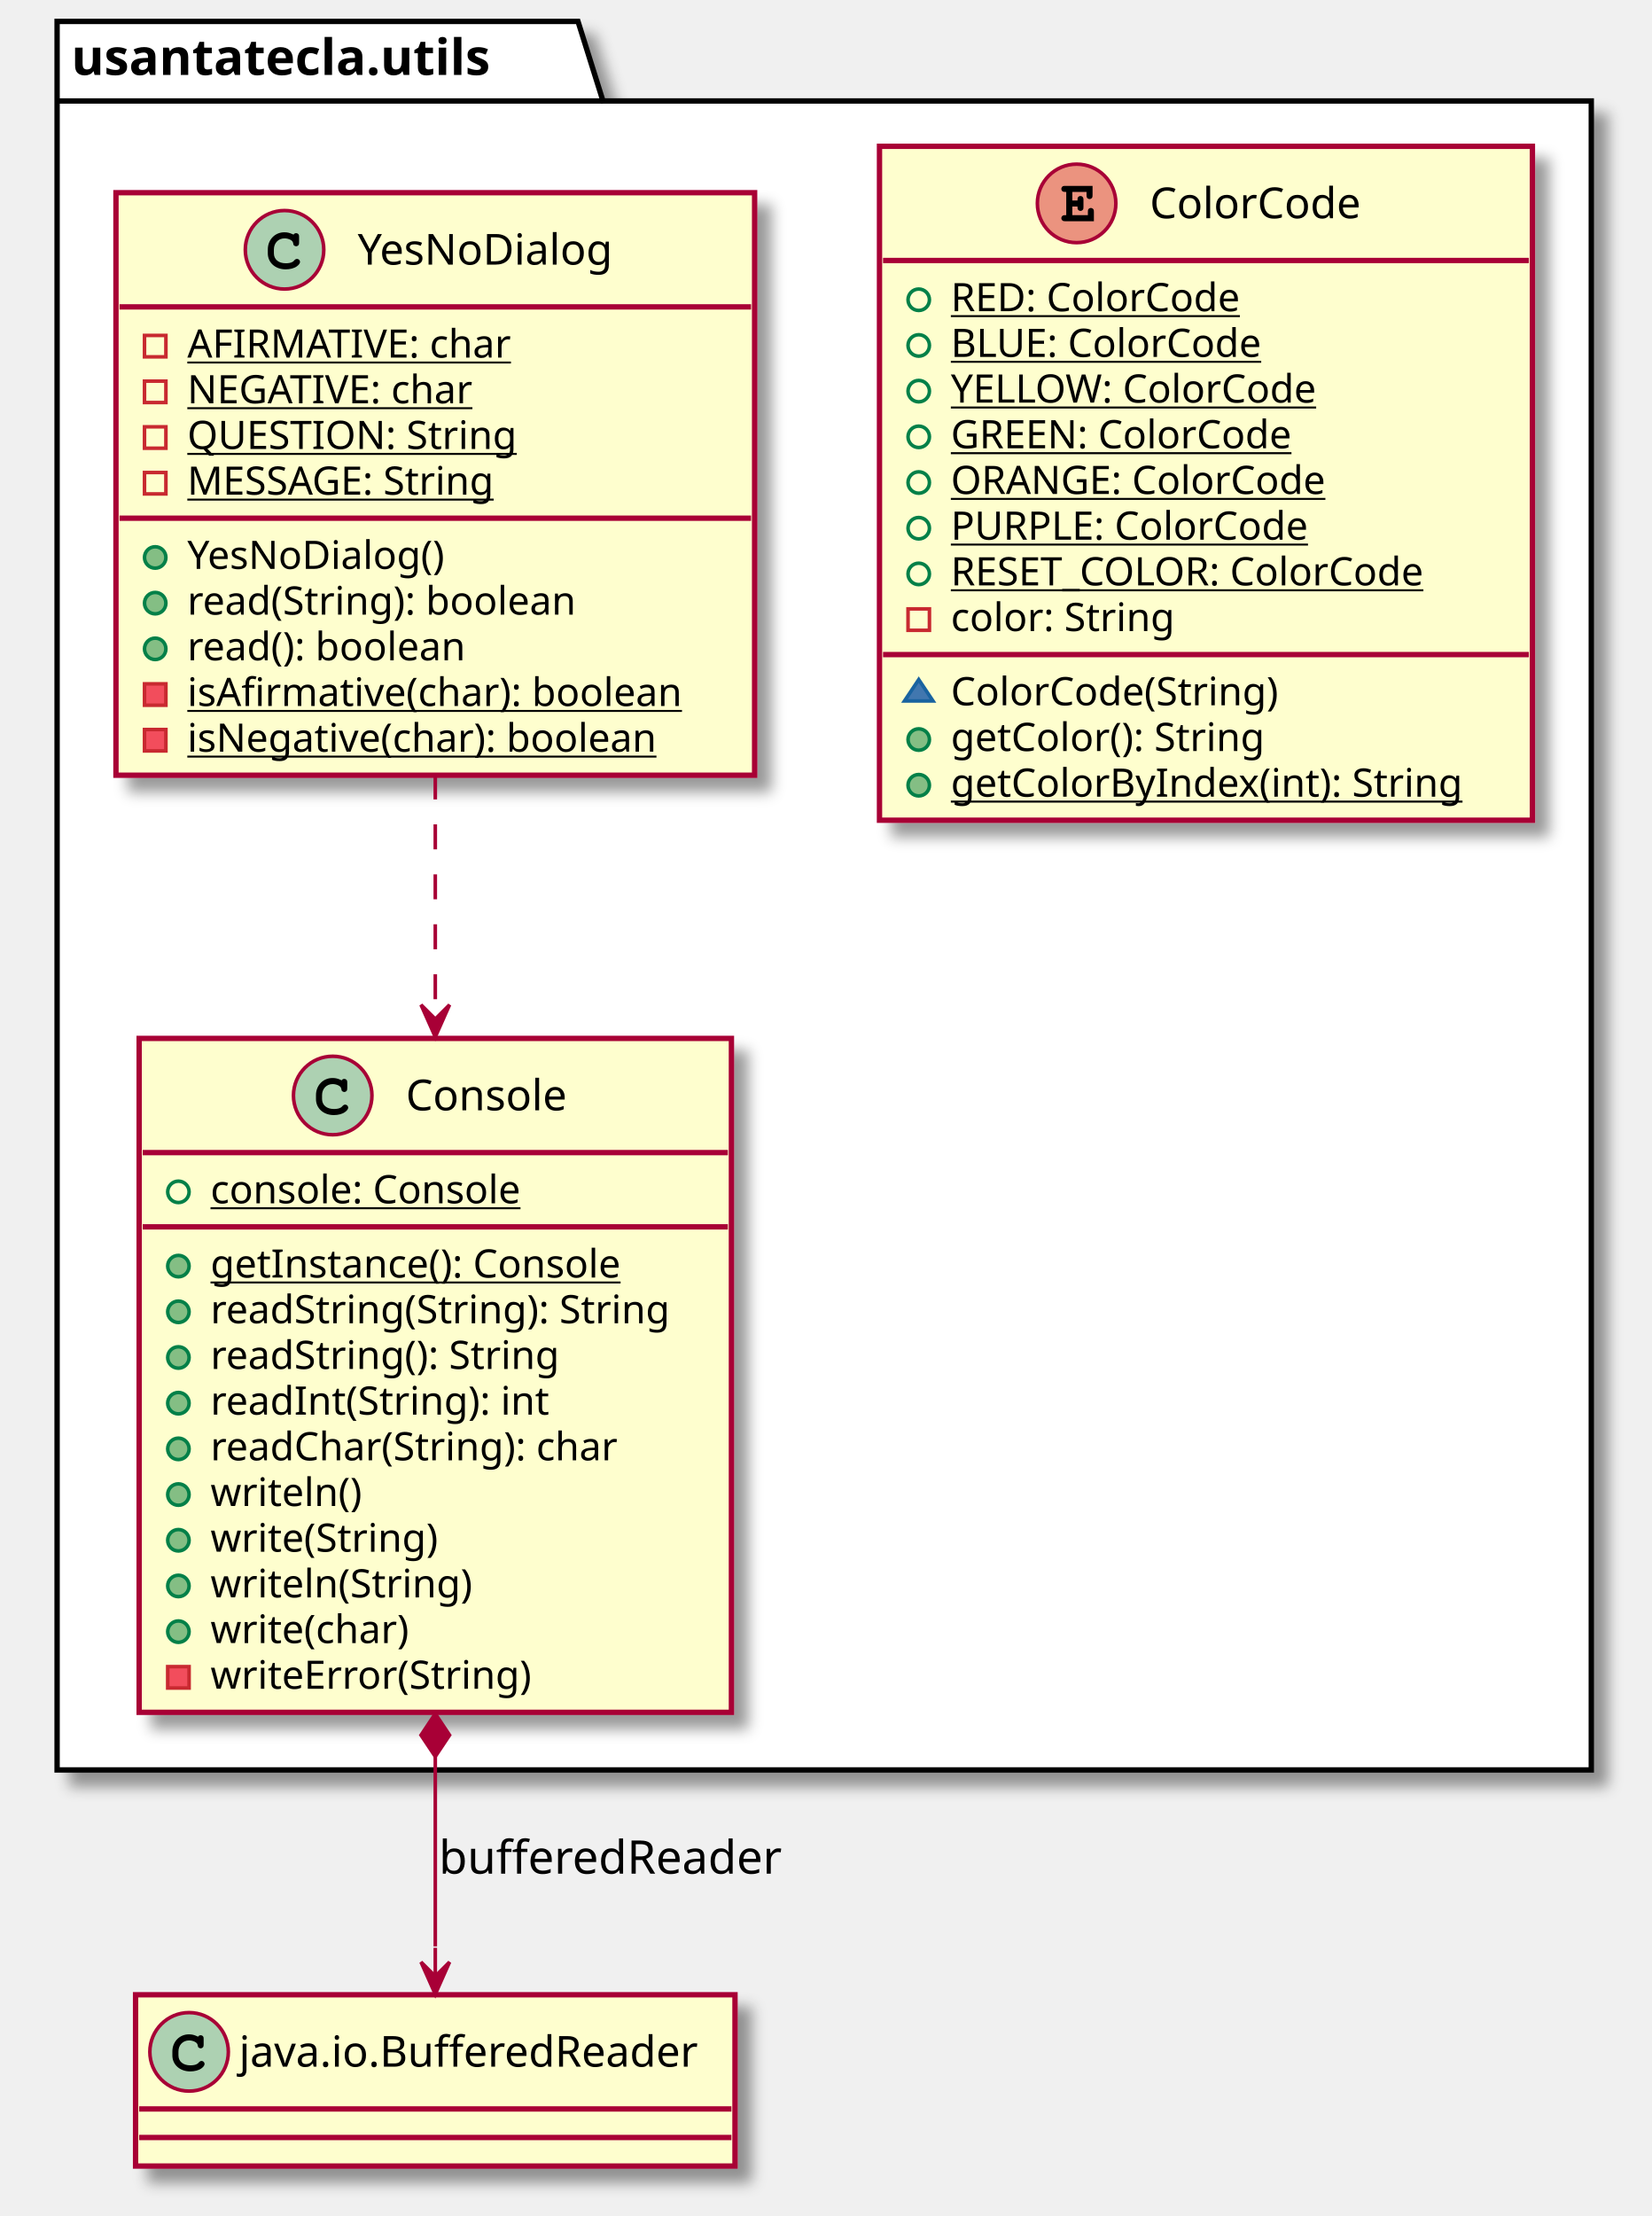
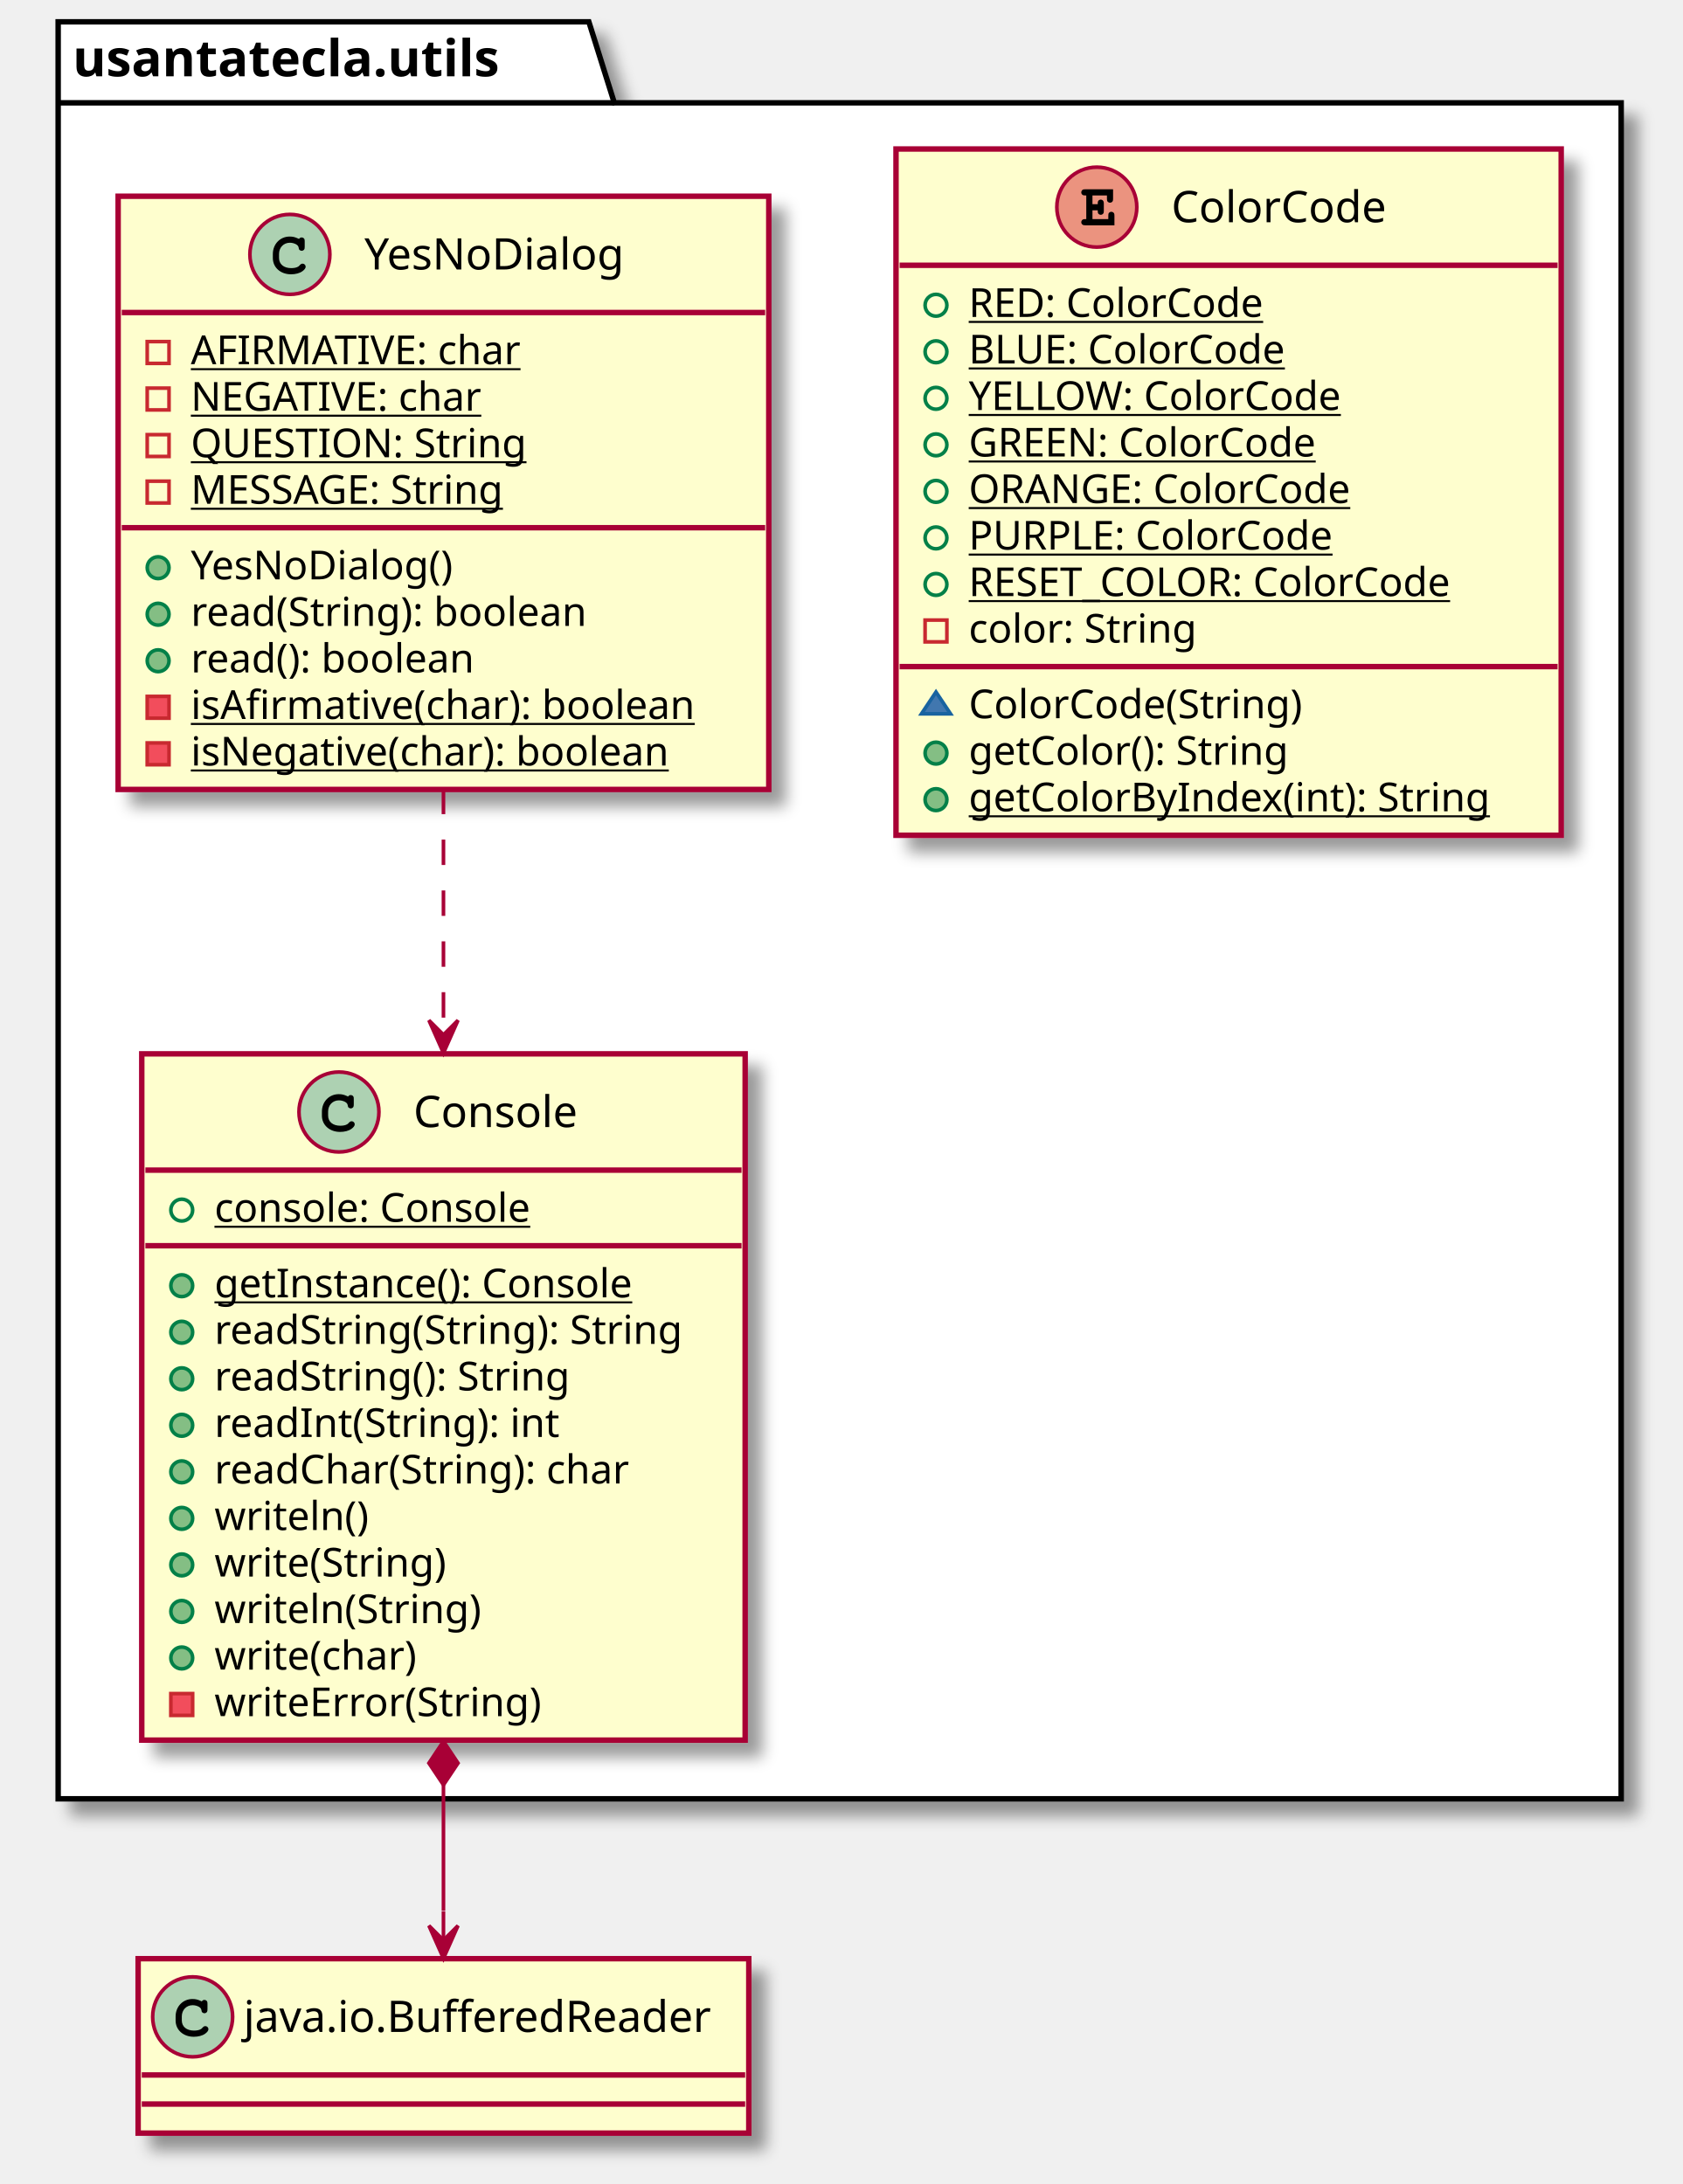
- <svg xmlns="http://www.w3.org/2000/svg" contentScriptType="application/ecmascript" contentStyleType="text/css" height="621px" preserveAspectRatio="none" style="width:463px;height:621px;" version="1.1" viewBox="0 0 463 621" width="463px" zoomAndPan="magnify">
+ <svg xmlns="http://www.w3.org/2000/svg" contentScriptType="application/ecmascript" contentStyleType="text/css" height="601px" preserveAspectRatio="none" style="width:463px;height:601px;" version="1.1" viewBox="0 0 463 601" width="463px" zoomAndPan="magnify">
  <defs>
-     <filter height="300%" id="f1qy7xff8n3c5p" width="300%" x="-1" y="-1">
+     <filter height="300%" id="f1toj6pq6fle2z" width="300%" x="-1" y="-1">
      <feGaussianBlur result="blurOut" stdDeviation="2.0" />
      <feColorMatrix in="blurOut" result="blurOut2" type="matrix" values="0 0 0 0 0 0 0 0 0 0 0 0 0 0 0 0 0 0 .4 0" />
      <feOffset dx="4.0" dy="4.0" in="blurOut2" result="blurOut3" />
      <feBlend in="SourceGraphic" in2="blurOut3" mode="normal" />
    </filter>
  </defs>
  <g>
-     <polygon fill="#FFFFFF" filter="url(#f1qy7xff8n3c5p)" points="16,6,162,6,169,28.297,446,28.297,446,496,16,496,16,6" style="stroke: #000000; stroke-width: 1.5;" />
+     <polygon fill="#FFFFFF" filter="url(#f1toj6pq6fle2z)" points="16,6,162,6,169,28.297,446,28.297,446,495,16,495,16,6" style="stroke: #000000; stroke-width: 1.5;" />
    <line style="stroke: #000000; stroke-width: 1.5;" x1="16" x2="169" y1="28.297" y2="28.297" />
    <text fill="#000000" font-family="sans-serif" font-size="14" font-weight="bold" lengthAdjust="spacingAndGlyphs" textLength="140" x="20" y="20.995">usantatecla.utils</text>
-     <rect codeLine="1" fill="#FEFECE" filter="url(#f1qy7xff8n3c5p)" height="188.852" id="usantatecla.utils.ColorCode" style="stroke: #A80036; stroke-width: 1.5;" width="183" x="246.5" y="41" />
+     <rect codeLine="1" fill="#FEFECE" filter="url(#f1toj6pq6fle2z)" height="188.852" id="usantatecla.utils.ColorCode" style="stroke: #A80036; stroke-width: 1.5;" width="183" x="246.5" y="41" />
    <ellipse cx="301.75" cy="57" fill="#EB937F" rx="11" ry="11" style="stroke: #A80036; stroke-width: 1.0;" />
    <path d="M300.547,57.875 L302,57.875 L302,57.984 C302,58.391 302.031,58.547 302.109,58.703 C302.266,58.953 302.547,59.109 302.844,59.109 C303.094,59.109 303.359,58.969 303.516,58.75 C303.641,58.594 303.672,58.438 303.672,57.984 L303.672,56.062 C303.672,55.906 303.672,55.859 303.656,55.703 C303.594,55.234 303.281,54.922 302.828,54.922 C302.578,54.922 302.312,55.062 302.141,55.281 C302.031,55.453 302,55.609 302,56.062 L302,56.188 L300.547,56.188 L300.547,53.781 L304.531,53.781 L304.531,54.641 C304.531,55.047 304.562,55.219 304.641,55.375 C304.812,55.625 305.094,55.781 305.375,55.781 C305.641,55.781 305.906,55.641 306.078,55.422 C306.188,55.25 306.219,55.109 306.219,54.641 L306.219,52.094 L298.594,52.094 C298.156,52.094 298.031,52.109 297.875,52.203 C297.625,52.359 297.469,52.656 297.469,52.938 C297.469,53.219 297.609,53.469 297.828,53.641 C297.984,53.75 298.172,53.781 298.594,53.781 L298.844,53.781 L298.844,60.297 L298.594,60.297 C298.188,60.297 298.031,60.312 297.875,60.422 C297.625,60.594 297.469,60.859 297.469,61.156 C297.469,61.422 297.609,61.672 297.828,61.828 C297.969,61.953 298.203,62 298.594,62 L306.594,62 L306.594,59.422 C306.594,58.984 306.562,58.844 306.484,58.688 C306.312,58.438 306.031,58.281 305.75,58.281 C305.484,58.281 305.219,58.391 305.047,58.641 C304.938,58.797 304.906,58.938 304.906,59.422 L304.906,60.297 L300.547,60.297 L300.547,57.875 Z " />
    <text fill="#000000" font-family="sans-serif" font-size="12" lengthAdjust="spacingAndGlyphs" textLength="64" x="322.25" y="61.154">ColorCode</text>
    <line style="stroke: #A80036; stroke-width: 1.5;" x1="247.5" x2="428.5" y1="73" y2="73" />
    <ellipse cx="257.5" cy="84" fill="none" rx="3" ry="3" style="stroke: #038048; stroke-width: 1.0;" />
    <text fill="#000000" font-family="sans-serif" font-size="11" lengthAdjust="spacingAndGlyphs" text-decoration="underline" textLength="89" x="266.5" y="87.21">RED: ColorCode</text>
    <ellipse cx="257.5" cy="96.805" fill="none" rx="3" ry="3" style="stroke: #038048; stroke-width: 1.0;" />
    <text fill="#000000" font-family="sans-serif" font-size="11" lengthAdjust="spacingAndGlyphs" text-decoration="underline" textLength="95" x="266.5" y="100.015">BLUE: ColorCode</text>
    <ellipse cx="257.5" cy="109.609" fill="none" rx="3" ry="3" style="stroke: #038048; stroke-width: 1.0;" />
    <text fill="#000000" font-family="sans-serif" font-size="11" lengthAdjust="spacingAndGlyphs" text-decoration="underline" textLength="112" x="266.5" y="112.82">YELLOW: ColorCode</text>
    <ellipse cx="257.5" cy="122.414" fill="none" rx="3" ry="3" style="stroke: #038048; stroke-width: 1.0;" />
    <text fill="#000000" font-family="sans-serif" font-size="11" lengthAdjust="spacingAndGlyphs" text-decoration="underline" textLength="104" x="266.5" y="125.624">GREEN: ColorCode</text>
    <ellipse cx="257.5" cy="135.219" fill="none" rx="3" ry="3" style="stroke: #038048; stroke-width: 1.0;" />
    <text fill="#000000" font-family="sans-serif" font-size="11" lengthAdjust="spacingAndGlyphs" text-decoration="underline" textLength="114" x="266.5" y="138.429">ORANGE: ColorCode</text>
    <ellipse cx="257.5" cy="148.023" fill="none" rx="3" ry="3" style="stroke: #038048; stroke-width: 1.0;" />
    <text fill="#000000" font-family="sans-serif" font-size="11" lengthAdjust="spacingAndGlyphs" text-decoration="underline" textLength="106" x="266.5" y="151.234">PURPLE: ColorCode</text>
    <ellipse cx="257.5" cy="160.828" fill="none" rx="3" ry="3" style="stroke: #038048; stroke-width: 1.0;" />
    <text fill="#000000" font-family="sans-serif" font-size="11" lengthAdjust="spacingAndGlyphs" text-decoration="underline" textLength="147" x="266.5" y="164.039">RESET_COLOR: ColorCode</text>
    <rect fill="none" height="6" style="stroke: #C82930; stroke-width: 1.0;" width="6" x="254.5" y="170.633" />
    <text fill="#000000" font-family="sans-serif" font-size="11" lengthAdjust="spacingAndGlyphs" textLength="67" x="266.5" y="176.843">color: String</text>
    <line style="stroke: #A80036; stroke-width: 1.5;" x1="247.5" x2="428.5" y1="183.438" y2="183.438" />
    <polygon fill="#4177AF" points="257.5,190.438,253.5,196.438,261.5,196.438" style="stroke: #1963A0; stroke-width: 1.0;" />
    <text fill="#000000" font-family="sans-serif" font-size="11" lengthAdjust="spacingAndGlyphs" textLength="100" x="266.5" y="197.648">ColorCode(String)</text>
    <ellipse cx="257.5" cy="207.242" fill="#84BE84" rx="3" ry="3" style="stroke: #038048; stroke-width: 1.0;" />
    <text fill="#000000" font-family="sans-serif" font-size="11" lengthAdjust="spacingAndGlyphs" textLength="96" x="266.5" y="210.453">getColor(): String</text>
    <ellipse cx="257.5" cy="220.047" fill="#84BE84" rx="3" ry="3" style="stroke: #038048; stroke-width: 1.0;" />
    <text fill="#000000" font-family="sans-serif" font-size="11" lengthAdjust="spacingAndGlyphs" text-decoration="underline" textLength="157" x="266.5" y="223.257">getColorByIndex(int): String</text>
-     <rect codeLine="15" fill="#FEFECE" filter="url(#f1qy7xff8n3c5p)" height="188.852" id="usantatecla.utils.Console" style="stroke: #A80036; stroke-width: 1.5;" width="166" x="39" y="291" />
-     <ellipse cx="93.25" cy="307" fill="#ADD1B2" rx="11" ry="11" style="stroke: #A80036; stroke-width: 1.0;" />
-     <path d="M95.594,302.672 C94.656,302.234 94.062,302.094 93.188,302.094 C90.562,302.094 88.562,304.172 88.562,306.891 L88.562,308.016 C88.562,310.594 90.672,312.484 93.562,312.484 C94.781,312.484 95.938,312.188 96.688,311.641 C97.266,311.234 97.594,310.781 97.594,310.391 C97.594,309.938 97.203,309.547 96.734,309.547 C96.516,309.547 96.312,309.625 96.125,309.812 C95.672,310.297 95.672,310.297 95.484,310.391 C95.062,310.656 94.375,310.781 93.609,310.781 C91.562,310.781 90.266,309.688 90.266,307.984 L90.266,306.891 C90.266,305.109 91.516,303.797 93.25,303.797 C93.828,303.797 94.438,303.953 94.906,304.203 C95.391,304.484 95.562,304.703 95.656,305.109 C95.719,305.516 95.75,305.641 95.891,305.766 C96.031,305.906 96.266,306.016 96.484,306.016 C96.75,306.016 97.016,305.875 97.188,305.656 C97.297,305.5 97.328,305.312 97.328,304.891 L97.328,303.469 C97.328,303.031 97.312,302.906 97.219,302.75 C97.062,302.484 96.781,302.344 96.484,302.344 C96.188,302.344 95.984,302.438 95.766,302.75 L95.594,302.672 Z " />
-     <text fill="#000000" font-family="sans-serif" font-size="12" lengthAdjust="spacingAndGlyphs" textLength="49" x="113.75" y="311.154">Console</text>
-     <line style="stroke: #A80036; stroke-width: 1.5;" x1="40" x2="204" y1="323" y2="323" />
-     <ellipse cx="50" cy="334" fill="none" rx="3" ry="3" style="stroke: #038048; stroke-width: 1.0;" />
-     <text fill="#000000" font-family="sans-serif" font-size="11" lengthAdjust="spacingAndGlyphs" text-decoration="underline" textLength="97" x="59" y="337.21">console: Console</text>
-     <line style="stroke: #A80036; stroke-width: 1.5;" x1="40" x2="204" y1="343.805" y2="343.805" />
-     <ellipse cx="50" cy="354.805" fill="#84BE84" rx="3" ry="3" style="stroke: #038048; stroke-width: 1.0;" />
-     <text fill="#000000" font-family="sans-serif" font-size="11" lengthAdjust="spacingAndGlyphs" text-decoration="underline" textLength="128" x="59" y="358.015">getInstance(): Console</text>
-     <ellipse cx="50" cy="367.609" fill="#84BE84" rx="3" ry="3" style="stroke: #038048; stroke-width: 1.0;" />
-     <text fill="#000000" font-family="sans-serif" font-size="11" lengthAdjust="spacingAndGlyphs" textLength="140" x="59" y="370.82">readString(String): String</text>
-     <ellipse cx="50" cy="380.414" fill="#84BE84" rx="3" ry="3" style="stroke: #038048; stroke-width: 1.0;" />
-     <text fill="#000000" font-family="sans-serif" font-size="11" lengthAdjust="spacingAndGlyphs" textLength="107" x="59" y="383.625">readString(): String</text>
-     <ellipse cx="50" cy="393.219" fill="#84BE84" rx="3" ry="3" style="stroke: #038048; stroke-width: 1.0;" />
-     <text fill="#000000" font-family="sans-serif" font-size="11" lengthAdjust="spacingAndGlyphs" textLength="102" x="59" y="396.429">readInt(String): int</text>
-     <ellipse cx="50" cy="406.023" fill="#84BE84" rx="3" ry="3" style="stroke: #038048; stroke-width: 1.0;" />
-     <text fill="#000000" font-family="sans-serif" font-size="11" lengthAdjust="spacingAndGlyphs" textLength="124" x="59" y="409.234">readChar(String): char</text>
-     <ellipse cx="50" cy="418.828" fill="#84BE84" rx="3" ry="3" style="stroke: #038048; stroke-width: 1.0;" />
-     <text fill="#000000" font-family="sans-serif" font-size="11" lengthAdjust="spacingAndGlyphs" textLength="46" x="59" y="422.039">writeln()</text>
-     <ellipse cx="50" cy="431.633" fill="#84BE84" rx="3" ry="3" style="stroke: #038048; stroke-width: 1.0;" />
-     <text fill="#000000" font-family="sans-serif" font-size="11" lengthAdjust="spacingAndGlyphs" textLength="69" x="59" y="434.843">write(String)</text>
-     <ellipse cx="50" cy="444.438" fill="#84BE84" rx="3" ry="3" style="stroke: #038048; stroke-width: 1.0;" />
-     <text fill="#000000" font-family="sans-serif" font-size="11" lengthAdjust="spacingAndGlyphs" textLength="79" x="59" y="447.648">writeln(String)</text>
-     <ellipse cx="50" cy="457.242" fill="#84BE84" rx="3" ry="3" style="stroke: #038048; stroke-width: 1.0;" />
-     <text fill="#000000" font-family="sans-serif" font-size="11" lengthAdjust="spacingAndGlyphs" textLength="60" x="59" y="460.453">write(char)</text>
-     <rect fill="#F24D5C" height="6" style="stroke: #C82930; stroke-width: 1.0;" width="6" x="47" y="467.047" />
-     <text fill="#000000" font-family="sans-serif" font-size="11" lengthAdjust="spacingAndGlyphs" textLength="95" x="59" y="473.257">writeError(String)</text>
-     <rect codeLine="35" fill="#FEFECE" filter="url(#f1qy7xff8n3c5p)" height="163.242" id="usantatecla.utils.YesNoDialog" style="stroke: #A80036; stroke-width: 1.5;" width="179" x="32.5" y="54" />
+     <rect codeLine="15" fill="#FEFECE" filter="url(#f1toj6pq6fle2z)" height="188.852" id="usantatecla.utils.Console" style="stroke: #A80036; stroke-width: 1.5;" width="166" x="39" y="290" />
+     <ellipse cx="93.25" cy="306" fill="#ADD1B2" rx="11" ry="11" style="stroke: #A80036; stroke-width: 1.0;" />
+     <path d="M95.594,301.672 C94.656,301.234 94.062,301.094 93.188,301.094 C90.562,301.094 88.562,303.172 88.562,305.891 L88.562,307.016 C88.562,309.594 90.672,311.484 93.562,311.484 C94.781,311.484 95.938,311.188 96.688,310.641 C97.266,310.234 97.594,309.781 97.594,309.391 C97.594,308.938 97.203,308.547 96.734,308.547 C96.516,308.547 96.312,308.625 96.125,308.812 C95.672,309.297 95.672,309.297 95.484,309.391 C95.062,309.656 94.375,309.781 93.609,309.781 C91.562,309.781 90.266,308.688 90.266,306.984 L90.266,305.891 C90.266,304.109 91.516,302.797 93.25,302.797 C93.828,302.797 94.438,302.953 94.906,303.203 C95.391,303.484 95.562,303.703 95.656,304.109 C95.719,304.516 95.75,304.641 95.891,304.766 C96.031,304.906 96.266,305.016 96.484,305.016 C96.75,305.016 97.016,304.875 97.188,304.656 C97.297,304.5 97.328,304.312 97.328,303.891 L97.328,302.469 C97.328,302.031 97.312,301.906 97.219,301.75 C97.062,301.484 96.781,301.344 96.484,301.344 C96.188,301.344 95.984,301.438 95.766,301.75 L95.594,301.672 Z " />
+     <text fill="#000000" font-family="sans-serif" font-size="12" lengthAdjust="spacingAndGlyphs" textLength="49" x="113.75" y="310.154">Console</text>
+     <line style="stroke: #A80036; stroke-width: 1.5;" x1="40" x2="204" y1="322" y2="322" />
+     <ellipse cx="50" cy="333" fill="none" rx="3" ry="3" style="stroke: #038048; stroke-width: 1.0;" />
+     <text fill="#000000" font-family="sans-serif" font-size="11" lengthAdjust="spacingAndGlyphs" text-decoration="underline" textLength="97" x="59" y="336.21">console: Console</text>
+     <line style="stroke: #A80036; stroke-width: 1.5;" x1="40" x2="204" y1="342.805" y2="342.805" />
+     <ellipse cx="50" cy="353.805" fill="#84BE84" rx="3" ry="3" style="stroke: #038048; stroke-width: 1.0;" />
+     <text fill="#000000" font-family="sans-serif" font-size="11" lengthAdjust="spacingAndGlyphs" text-decoration="underline" textLength="128" x="59" y="357.015">getInstance(): Console</text>
+     <ellipse cx="50" cy="366.609" fill="#84BE84" rx="3" ry="3" style="stroke: #038048; stroke-width: 1.0;" />
+     <text fill="#000000" font-family="sans-serif" font-size="11" lengthAdjust="spacingAndGlyphs" textLength="140" x="59" y="369.82">readString(String): String</text>
+     <ellipse cx="50" cy="379.414" fill="#84BE84" rx="3" ry="3" style="stroke: #038048; stroke-width: 1.0;" />
+     <text fill="#000000" font-family="sans-serif" font-size="11" lengthAdjust="spacingAndGlyphs" textLength="107" x="59" y="382.625">readString(): String</text>
+     <ellipse cx="50" cy="392.219" fill="#84BE84" rx="3" ry="3" style="stroke: #038048; stroke-width: 1.0;" />
+     <text fill="#000000" font-family="sans-serif" font-size="11" lengthAdjust="spacingAndGlyphs" textLength="102" x="59" y="395.429">readInt(String): int</text>
+     <ellipse cx="50" cy="405.023" fill="#84BE84" rx="3" ry="3" style="stroke: #038048; stroke-width: 1.0;" />
+     <text fill="#000000" font-family="sans-serif" font-size="11" lengthAdjust="spacingAndGlyphs" textLength="124" x="59" y="408.234">readChar(String): char</text>
+     <ellipse cx="50" cy="417.828" fill="#84BE84" rx="3" ry="3" style="stroke: #038048; stroke-width: 1.0;" />
+     <text fill="#000000" font-family="sans-serif" font-size="11" lengthAdjust="spacingAndGlyphs" textLength="46" x="59" y="421.039">writeln()</text>
+     <ellipse cx="50" cy="430.633" fill="#84BE84" rx="3" ry="3" style="stroke: #038048; stroke-width: 1.0;" />
+     <text fill="#000000" font-family="sans-serif" font-size="11" lengthAdjust="spacingAndGlyphs" textLength="69" x="59" y="433.843">write(String)</text>
+     <ellipse cx="50" cy="443.438" fill="#84BE84" rx="3" ry="3" style="stroke: #038048; stroke-width: 1.0;" />
+     <text fill="#000000" font-family="sans-serif" font-size="11" lengthAdjust="spacingAndGlyphs" textLength="79" x="59" y="446.648">writeln(String)</text>
+     <ellipse cx="50" cy="456.242" fill="#84BE84" rx="3" ry="3" style="stroke: #038048; stroke-width: 1.0;" />
+     <text fill="#000000" font-family="sans-serif" font-size="11" lengthAdjust="spacingAndGlyphs" textLength="60" x="59" y="459.453">write(char)</text>
+     <rect fill="#F24D5C" height="6" style="stroke: #C82930; stroke-width: 1.0;" width="6" x="47" y="466.047" />
+     <text fill="#000000" font-family="sans-serif" font-size="11" lengthAdjust="spacingAndGlyphs" textLength="95" x="59" y="472.257">writeError(String)</text>
+     <rect codeLine="35" fill="#FEFECE" filter="url(#f1toj6pq6fle2z)" height="163.242" id="usantatecla.utils.YesNoDialog" style="stroke: #A80036; stroke-width: 1.5;" width="179" x="32.5" y="54" />
    <ellipse cx="79.75" cy="70" fill="#ADD1B2" rx="11" ry="11" style="stroke: #A80036; stroke-width: 1.0;" />
    <path d="M82.094,65.672 C81.156,65.234 80.562,65.094 79.688,65.094 C77.062,65.094 75.062,67.172 75.062,69.891 L75.062,71.016 C75.062,73.594 77.172,75.484 80.062,75.484 C81.281,75.484 82.438,75.188 83.188,74.641 C83.766,74.234 84.094,73.781 84.094,73.391 C84.094,72.938 83.703,72.547 83.234,72.547 C83.016,72.547 82.812,72.625 82.625,72.812 C82.172,73.297 82.172,73.297 81.984,73.391 C81.562,73.656 80.875,73.781 80.109,73.781 C78.062,73.781 76.766,72.688 76.766,70.984 L76.766,69.891 C76.766,68.109 78.016,66.797 79.75,66.797 C80.328,66.797 80.938,66.953 81.406,67.203 C81.891,67.484 82.062,67.703 82.156,68.109 C82.219,68.516 82.25,68.641 82.391,68.766 C82.531,68.906 82.766,69.016 82.984,69.016 C83.25,69.016 83.516,68.875 83.688,68.656 C83.797,68.5 83.828,68.312 83.828,67.891 L83.828,66.469 C83.828,66.031 83.812,65.906 83.719,65.75 C83.562,65.484 83.281,65.344 82.984,65.344 C82.688,65.344 82.484,65.438 82.266,65.75 L82.094,65.672 Z " />
    <text fill="#000000" font-family="sans-serif" font-size="12" lengthAdjust="spacingAndGlyphs" textLength="76" x="100.25" y="74.154">YesNoDialog</text>
    <line style="stroke: #A80036; stroke-width: 1.5;" x1="33.5" x2="210.5" y1="86" y2="86" />
    <rect fill="none" height="6" style="stroke: #C82930; stroke-width: 1.0;" width="6" x="40.5" y="94" />
    <text fill="#000000" font-family="sans-serif" font-size="11" lengthAdjust="spacingAndGlyphs" text-decoration="underline" textLength="97" x="52.5" y="100.21">AFIRMATIVE: char</text>
    <rect fill="none" height="6" style="stroke: #C82930; stroke-width: 1.0;" width="6" x="40.5" y="106.805" />
    <text fill="#000000" font-family="sans-serif" font-size="11" lengthAdjust="spacingAndGlyphs" text-decoration="underline" textLength="88" x="52.5" y="113.015">NEGATIVE: char</text>
    <rect fill="none" height="6" style="stroke: #C82930; stroke-width: 1.0;" width="6" x="40.5" y="119.609" />
    <text fill="#000000" font-family="sans-serif" font-size="11" lengthAdjust="spacingAndGlyphs" text-decoration="underline" textLength="99" x="52.5" y="125.82">QUESTION: String</text>
    <rect fill="none" height="6" style="stroke: #C82930; stroke-width: 1.0;" width="6" x="40.5" y="132.414" />
    <text fill="#000000" font-family="sans-serif" font-size="11" lengthAdjust="spacingAndGlyphs" text-decoration="underline" textLength="96" x="52.5" y="138.625">MESSAGE: String</text>
    <line style="stroke: #A80036; stroke-width: 1.5;" x1="33.5" x2="210.5" y1="145.219" y2="145.219" />
    <ellipse cx="43.5" cy="156.219" fill="#84BE84" rx="3" ry="3" style="stroke: #038048; stroke-width: 1.0;" />
    <text fill="#000000" font-family="sans-serif" font-size="11" lengthAdjust="spacingAndGlyphs" textLength="80" x="52.5" y="159.429">YesNoDialog()</text>
    <ellipse cx="43.5" cy="169.023" fill="#84BE84" rx="3" ry="3" style="stroke: #038048; stroke-width: 1.0;" />
    <text fill="#000000" font-family="sans-serif" font-size="11" lengthAdjust="spacingAndGlyphs" textLength="120" x="52.5" y="172.234">read(String): boolean</text>
    <ellipse cx="43.5" cy="181.828" fill="#84BE84" rx="3" ry="3" style="stroke: #038048; stroke-width: 1.0;" />
    <text fill="#000000" font-family="sans-serif" font-size="11" lengthAdjust="spacingAndGlyphs" textLength="87" x="52.5" y="185.039">read(): boolean</text>
    <rect fill="#F24D5C" height="6" style="stroke: #C82930; stroke-width: 1.0;" width="6" x="40.5" y="191.633" />
    <text fill="#000000" font-family="sans-serif" font-size="11" lengthAdjust="spacingAndGlyphs" text-decoration="underline" textLength="153" x="52.5" y="197.843">isAfirmative(char): boolean</text>
    <rect fill="#F24D5C" height="6" style="stroke: #C82930; stroke-width: 1.0;" width="6" x="40.5" y="204.438" />
    <text fill="#000000" font-family="sans-serif" font-size="11" lengthAdjust="spacingAndGlyphs" text-decoration="underline" textLength="146" x="52.5" y="210.648">isNegative(char): boolean</text>
-     <rect codeLine="29" fill="#FEFECE" filter="url(#f1qy7xff8n3c5p)" height="48" id="BufferedReader" style="stroke: #A80036; stroke-width: 1.5;" width="168" x="38" y="559" />
-     <ellipse cx="53" cy="575" fill="#ADD1B2" rx="11" ry="11" style="stroke: #A80036; stroke-width: 1.0;" />
-     <path d="M55.344,570.672 C54.406,570.234 53.812,570.094 52.938,570.094 C50.312,570.094 48.312,572.172 48.312,574.891 L48.312,576.016 C48.312,578.594 50.422,580.484 53.312,580.484 C54.531,580.484 55.688,580.188 56.438,579.641 C57.016,579.234 57.344,578.781 57.344,578.391 C57.344,577.938 56.953,577.547 56.484,577.547 C56.266,577.547 56.062,577.625 55.875,577.812 C55.422,578.297 55.422,578.297 55.234,578.391 C54.812,578.656 54.125,578.781 53.359,578.781 C51.312,578.781 50.016,577.688 50.016,575.984 L50.016,574.891 C50.016,573.109 51.266,571.797 53,571.797 C53.578,571.797 54.188,571.953 54.656,572.203 C55.141,572.484 55.312,572.703 55.406,573.109 C55.469,573.516 55.5,573.641 55.641,573.766 C55.781,573.906 56.016,574.016 56.234,574.016 C56.5,574.016 56.766,573.875 56.938,573.656 C57.047,573.5 57.078,573.312 57.078,572.891 L57.078,571.469 C57.078,571.031 57.062,570.906 56.969,570.75 C56.812,570.484 56.531,570.344 56.234,570.344 C55.938,570.344 55.734,570.438 55.516,570.75 L55.344,570.672 Z " />
-     <text fill="#000000" font-family="sans-serif" font-size="12" lengthAdjust="spacingAndGlyphs" textLength="136" x="67" y="579.154">java.io.BufferedReader</text>
-     <line style="stroke: #A80036; stroke-width: 1.5;" x1="39" x2="205" y1="591" y2="591" />
-     <line style="stroke: #A80036; stroke-width: 1.5;" x1="39" x2="205" y1="599" y2="599" />
-     <path codeLine="31" d="M122,492.242 C122,492.242 122,530.373 122,545.459 " fill="none" id="usantatecla.utils.Console-BufferedReader" style="stroke: #A80036; stroke-width: 1.0;" />
-     <polygon fill="#A80036" points="122,558.835,126,549.835,122,553.835,118,549.835,122,558.835" style="stroke: #A80036; stroke-width: 1.0;" />
-     <line style="stroke: #A80036; stroke-width: 1.0;" x1="122" x2="122" y1="553.835" y2="545.835" />
-     <polygon fill="#A80036" points="122,480.242,118,486.242,122,492.242,126,486.242,122,480.242" style="stroke: #A80036; stroke-width: 1.0;" />
-     <text fill="#000000" font-family="sans-serif" font-size="13" lengthAdjust="spacingAndGlyphs" textLength="101" x="123" y="525.067">bufferedReader</text>
-     <path codeLine="46" d="M122,217.018 C122,238.846 122,262.731 122,285.451 " fill="none" id="usantatecla.utils.YesNoDialog-to-usantatecla.utils.Console" style="stroke: #A80036; stroke-width: 1.0; stroke-dasharray: 7.0,7.0;" />
-     <polygon fill="#A80036" points="122,290.584,126,281.584,122,285.584,118,281.584,122,290.584" style="stroke: #A80036; stroke-width: 1.0;" />
+     <rect codeLine="29" fill="#FEFECE" filter="url(#f1toj6pq6fle2z)" height="48" id="BufferedReader" style="stroke: #A80036; stroke-width: 1.5;" width="168" x="38" y="539" />
+     <ellipse cx="53" cy="555" fill="#ADD1B2" rx="11" ry="11" style="stroke: #A80036; stroke-width: 1.0;" />
+     <path d="M55.344,550.672 C54.406,550.234 53.812,550.094 52.938,550.094 C50.312,550.094 48.312,552.172 48.312,554.891 L48.312,556.016 C48.312,558.594 50.422,560.484 53.312,560.484 C54.531,560.484 55.688,560.188 56.438,559.641 C57.016,559.234 57.344,558.781 57.344,558.391 C57.344,557.938 56.953,557.547 56.484,557.547 C56.266,557.547 56.062,557.625 55.875,557.812 C55.422,558.297 55.422,558.297 55.234,558.391 C54.812,558.656 54.125,558.781 53.359,558.781 C51.312,558.781 50.016,557.688 50.016,555.984 L50.016,554.891 C50.016,553.109 51.266,551.797 53,551.797 C53.578,551.797 54.188,551.953 54.656,552.203 C55.141,552.484 55.312,552.703 55.406,553.109 C55.469,553.516 55.5,553.641 55.641,553.766 C55.781,553.906 56.016,554.016 56.234,554.016 C56.5,554.016 56.766,553.875 56.938,553.656 C57.047,553.5 57.078,553.312 57.078,552.891 L57.078,551.469 C57.078,551.031 57.062,550.906 56.969,550.75 C56.812,550.484 56.531,550.344 56.234,550.344 C55.938,550.344 55.734,550.438 55.516,550.75 L55.344,550.672 Z " />
+     <text fill="#000000" font-family="sans-serif" font-size="12" lengthAdjust="spacingAndGlyphs" textLength="136" x="67" y="559.154">java.io.BufferedReader</text>
+     <line style="stroke: #A80036; stroke-width: 1.5;" x1="39" x2="205" y1="571" y2="571" />
+     <line style="stroke: #A80036; stroke-width: 1.5;" x1="39" x2="205" y1="579" y2="579" />
+     <path codeLine="31" d="M122,491.176 C122,491.176 122,515.719 122,525.752 " fill="none" id="usantatecla.utils.Console-BufferedReader" style="stroke: #A80036; stroke-width: 1.0;" />
+     <polygon fill="#A80036" points="122,538.912,126,529.912,122,533.912,118,529.912,122,538.912" style="stroke: #A80036; stroke-width: 1.0;" />
+     <line style="stroke: #A80036; stroke-width: 1.0;" x1="122" x2="122" y1="533.912" y2="525.912" />
+     <polygon fill="#A80036" points="122,479.176,118,485.176,122,491.176,126,485.176,122,479.176" style="stroke: #A80036; stroke-width: 1.0;" />
+     <path codeLine="46" d="M122,217.035 C122,238.631 122,262.228 122,284.69 " fill="none" id="usantatecla.utils.YesNoDialog-to-usantatecla.utils.Console" style="stroke: #A80036; stroke-width: 1.0; stroke-dasharray: 7.0,7.0;" />
+     <polygon fill="#A80036" points="122,289.766,126,280.766,122,284.766,118,280.766,122,289.766" style="stroke: #A80036; stroke-width: 1.0;" />
  </g>
</svg>
